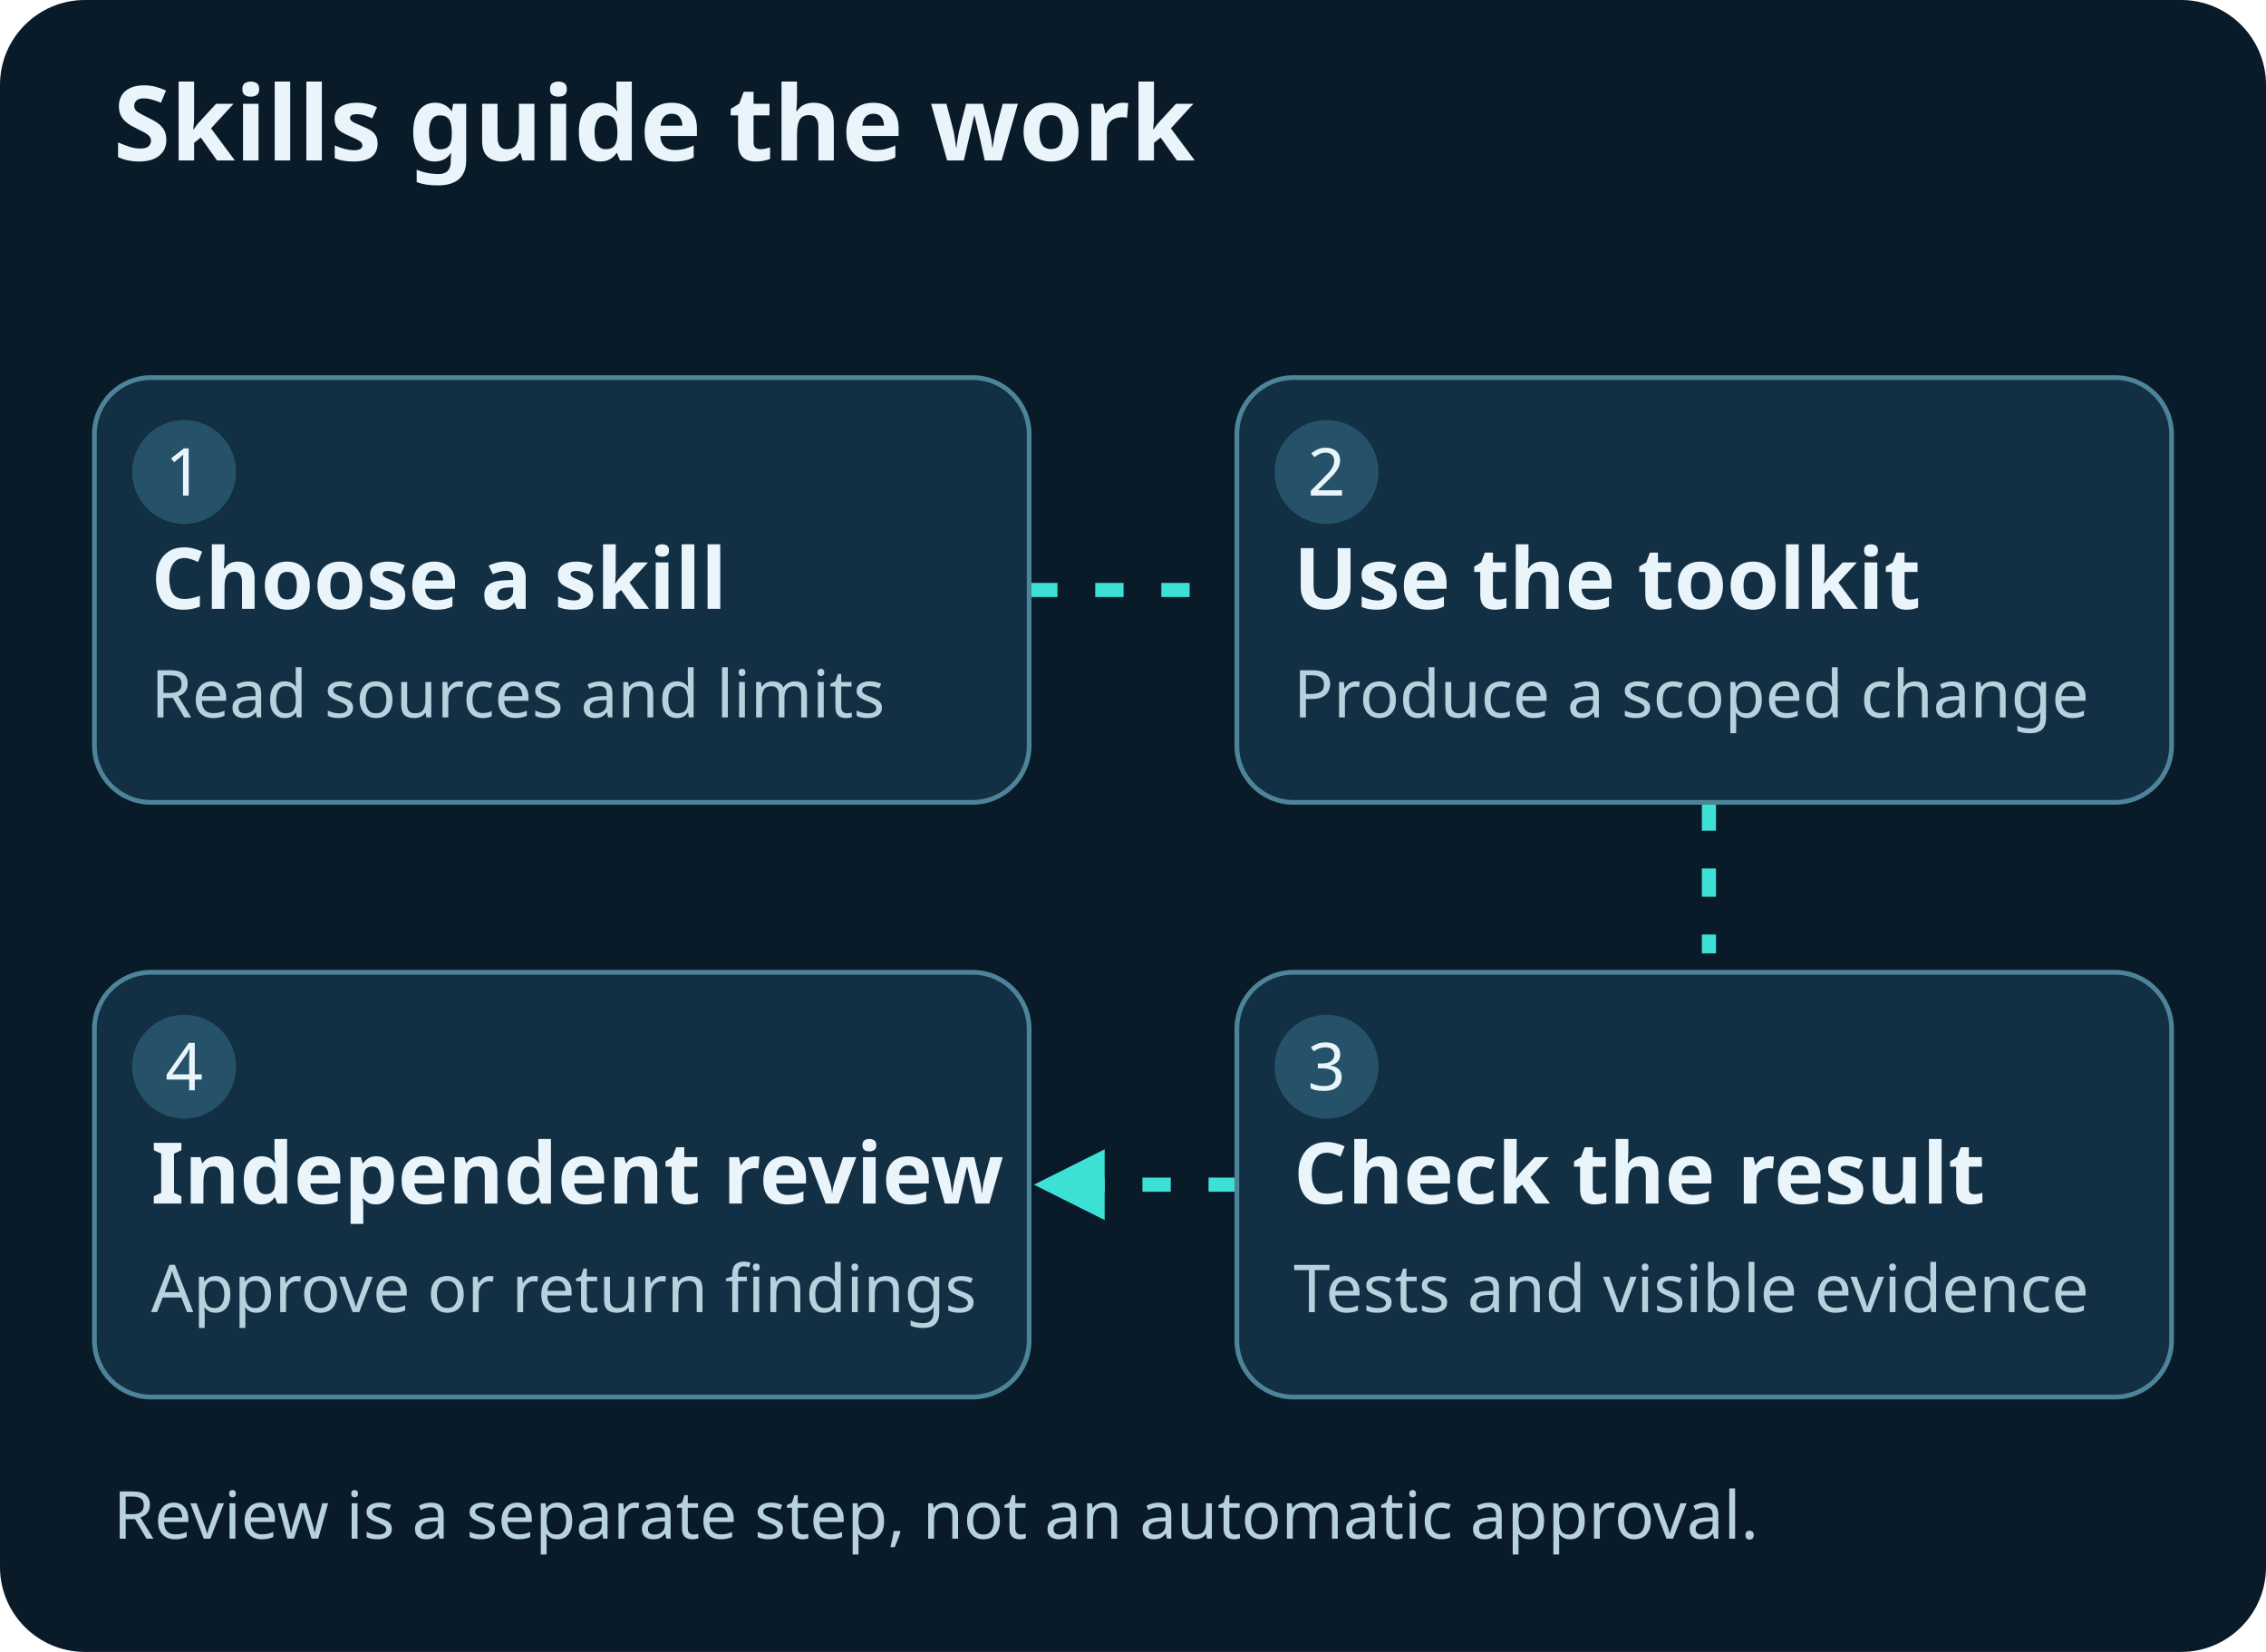
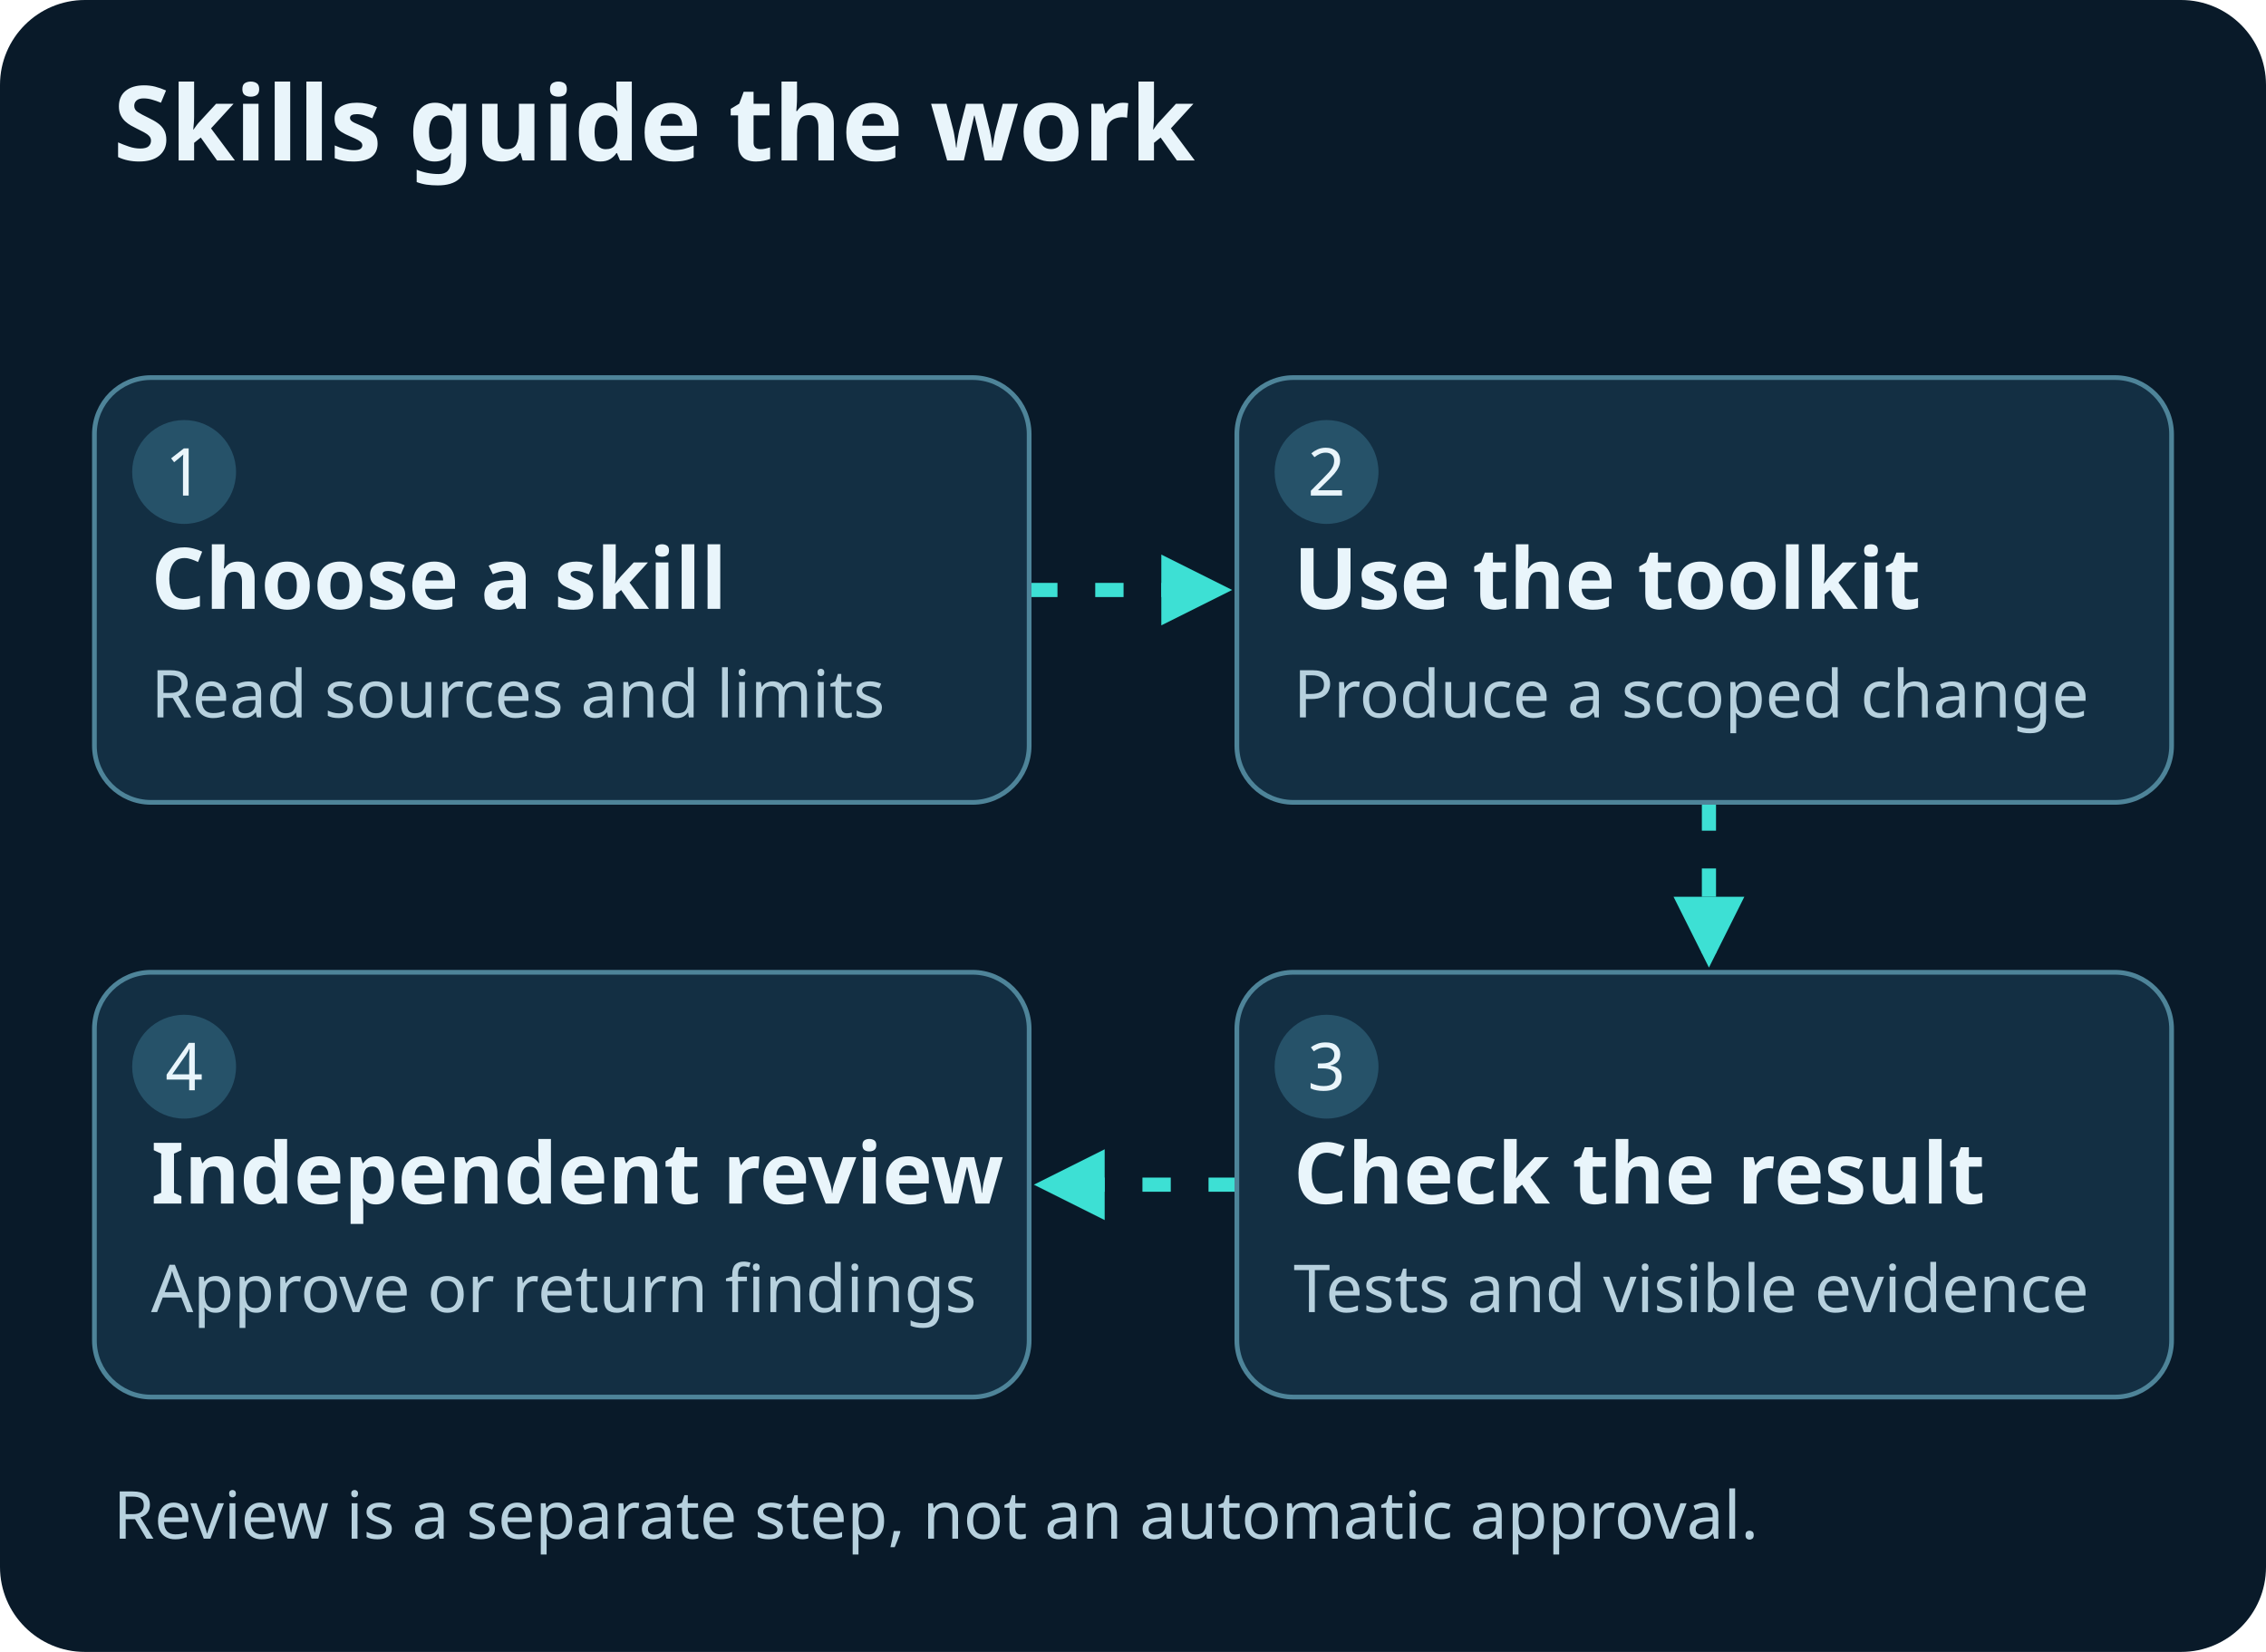
<svg xmlns="http://www.w3.org/2000/svg" width="480" height="350" viewBox="0 0 480 350" role="img" aria-labelledby="title desc">
  <style>text{font-family:system-ui,sans-serif;fill:#e9f5fb}.detail{fill:#b7d1de;font-size:14px}.flow{stroke:#3de0d4;stroke-width:3;stroke-dasharray:6 8;fill:none}.flow{animation:flow 2.8s linear infinite}@keyframes flow{to{stroke-dashoffset:-28}}@media(prefers-reduced-motion:reduce){.flow{animation:none}}</style>
  <defs>
    <marker id="arrow" viewBox="0 0 10 10" refX="8" refY="5" markerWidth="5" markerHeight="5" orient="auto">
      <path d="M0 0L10 5L0 10Z" fill="#3de0d4" />
    </marker>
  </defs>
  <rect width="480" height="350" rx="18" fill="#091a29" />
  <text x="24" y="34" font-size="22" font-weight="700">Skills guide the work</text>
-   <path class="flow" d="M218 125H258 M362 170V202 M262 251H222" marker-end="url(#arrow)" />
+   <path class="flow" d="M218 125H258" marker-end="url(#arrow)" />
+   <path class="flow" d="M362 170V202" marker-end="url(#arrow)" />
+   <path class="flow" d="M262 251H222" marker-end="url(#arrow)" />
  <rect x="20" y="80" width="198" height="90" rx="12" fill="#132f43" stroke="#4e8499" />
  <circle cx="39" cy="100" r="11" fill="#265269" />
  <text x="39" y="105" text-anchor="middle" font-size="14">1</text>
  <text x="32" y="129" font-size="18" font-weight="600">Choose a skill</text>
  <text class="detail" x="32" y="152">Read sources and limits</text>
  <rect x="262" y="80" width="198" height="90" rx="12" fill="#132f43" stroke="#4e8499" />
  <circle cx="281" cy="100" r="11" fill="#265269" />
  <text x="281" y="105" text-anchor="middle" font-size="14">2</text>
  <text x="274" y="129" font-size="18" font-weight="600">Use the toolkit</text>
  <text class="detail" x="274" y="152">Produce a scoped change</text>
  <rect x="262" y="206" width="198" height="90" rx="12" fill="#132f43" stroke="#4e8499" />
  <circle cx="281" cy="226" r="11" fill="#265269" />
  <text x="281" y="231" text-anchor="middle" font-size="14">3</text>
  <text x="274" y="255" font-size="18" font-weight="600">Check the result</text>
  <text class="detail" x="274" y="278">Tests and visible evidence</text>
  <rect x="20" y="206" width="198" height="90" rx="12" fill="#132f43" stroke="#4e8499" />
  <circle cx="39" cy="226" r="11" fill="#265269" />
  <text x="39" y="231" text-anchor="middle" font-size="14">4</text>
  <text x="32" y="255" font-size="18" font-weight="600">Independent review</text>
  <text class="detail" x="32" y="278">Approve or return findings</text>
  <text class="detail" x="24" y="326">Review is a separate step, not an automatic approval.</text>
</svg>
